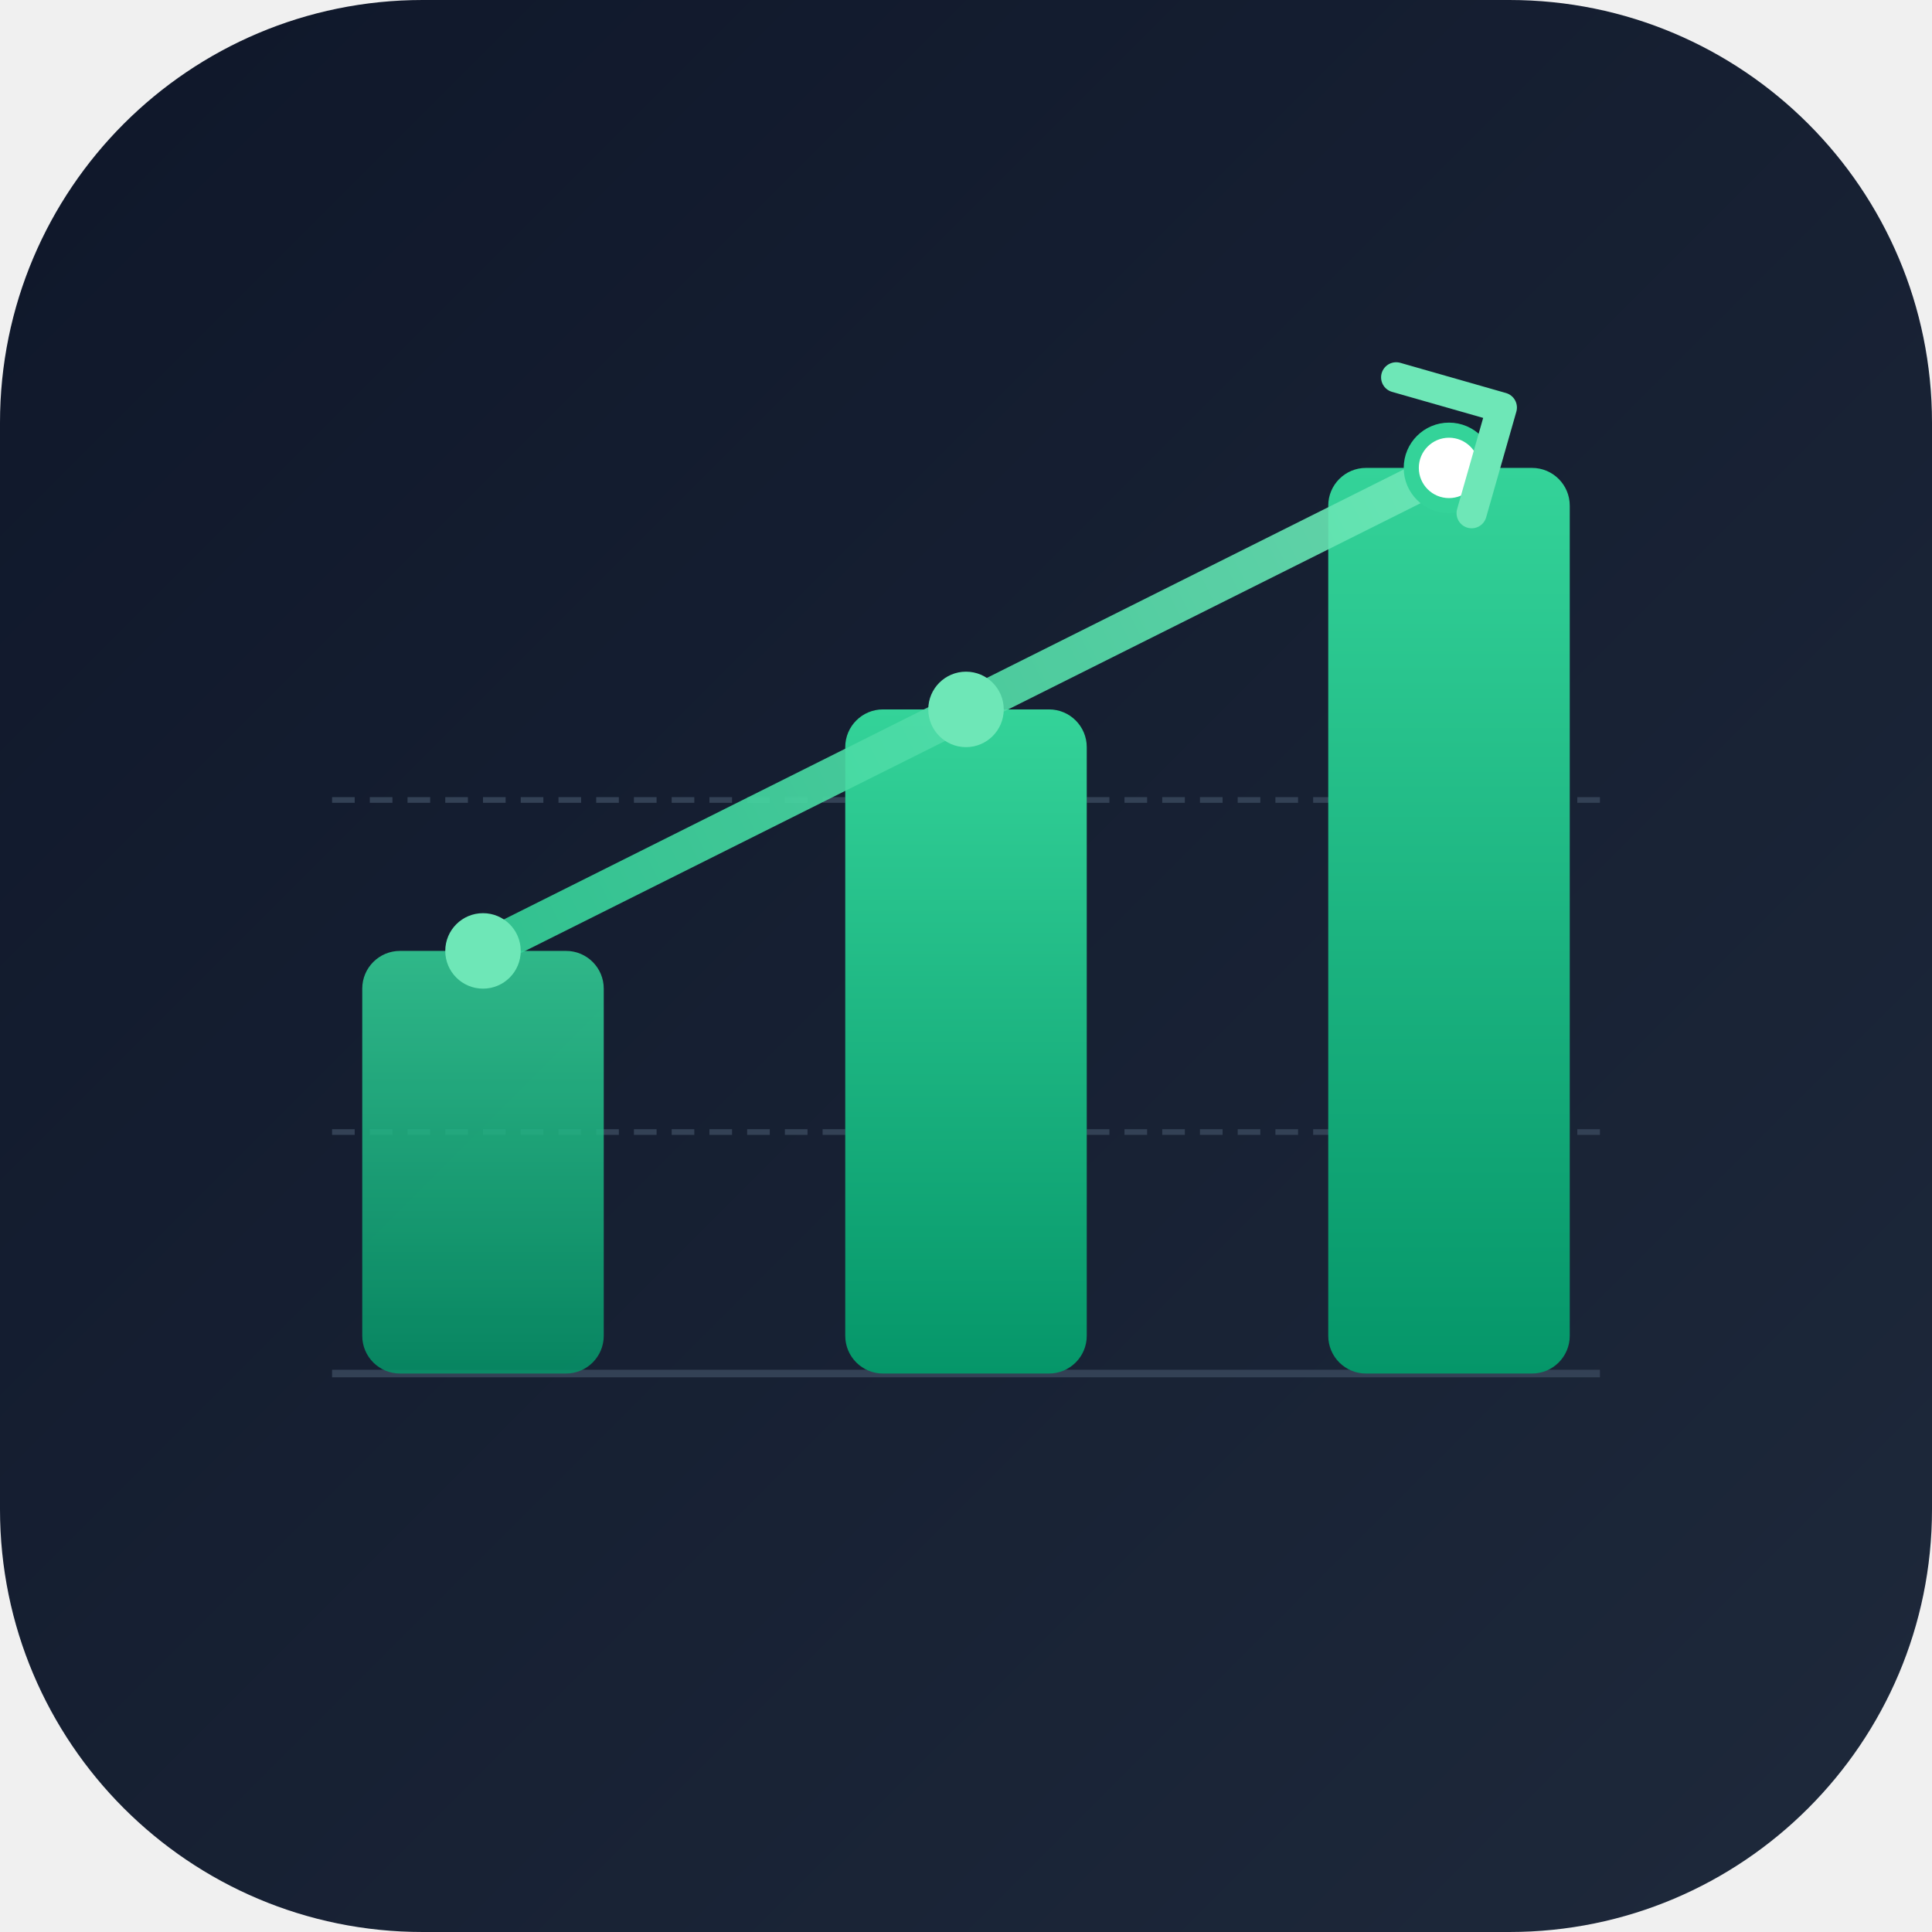
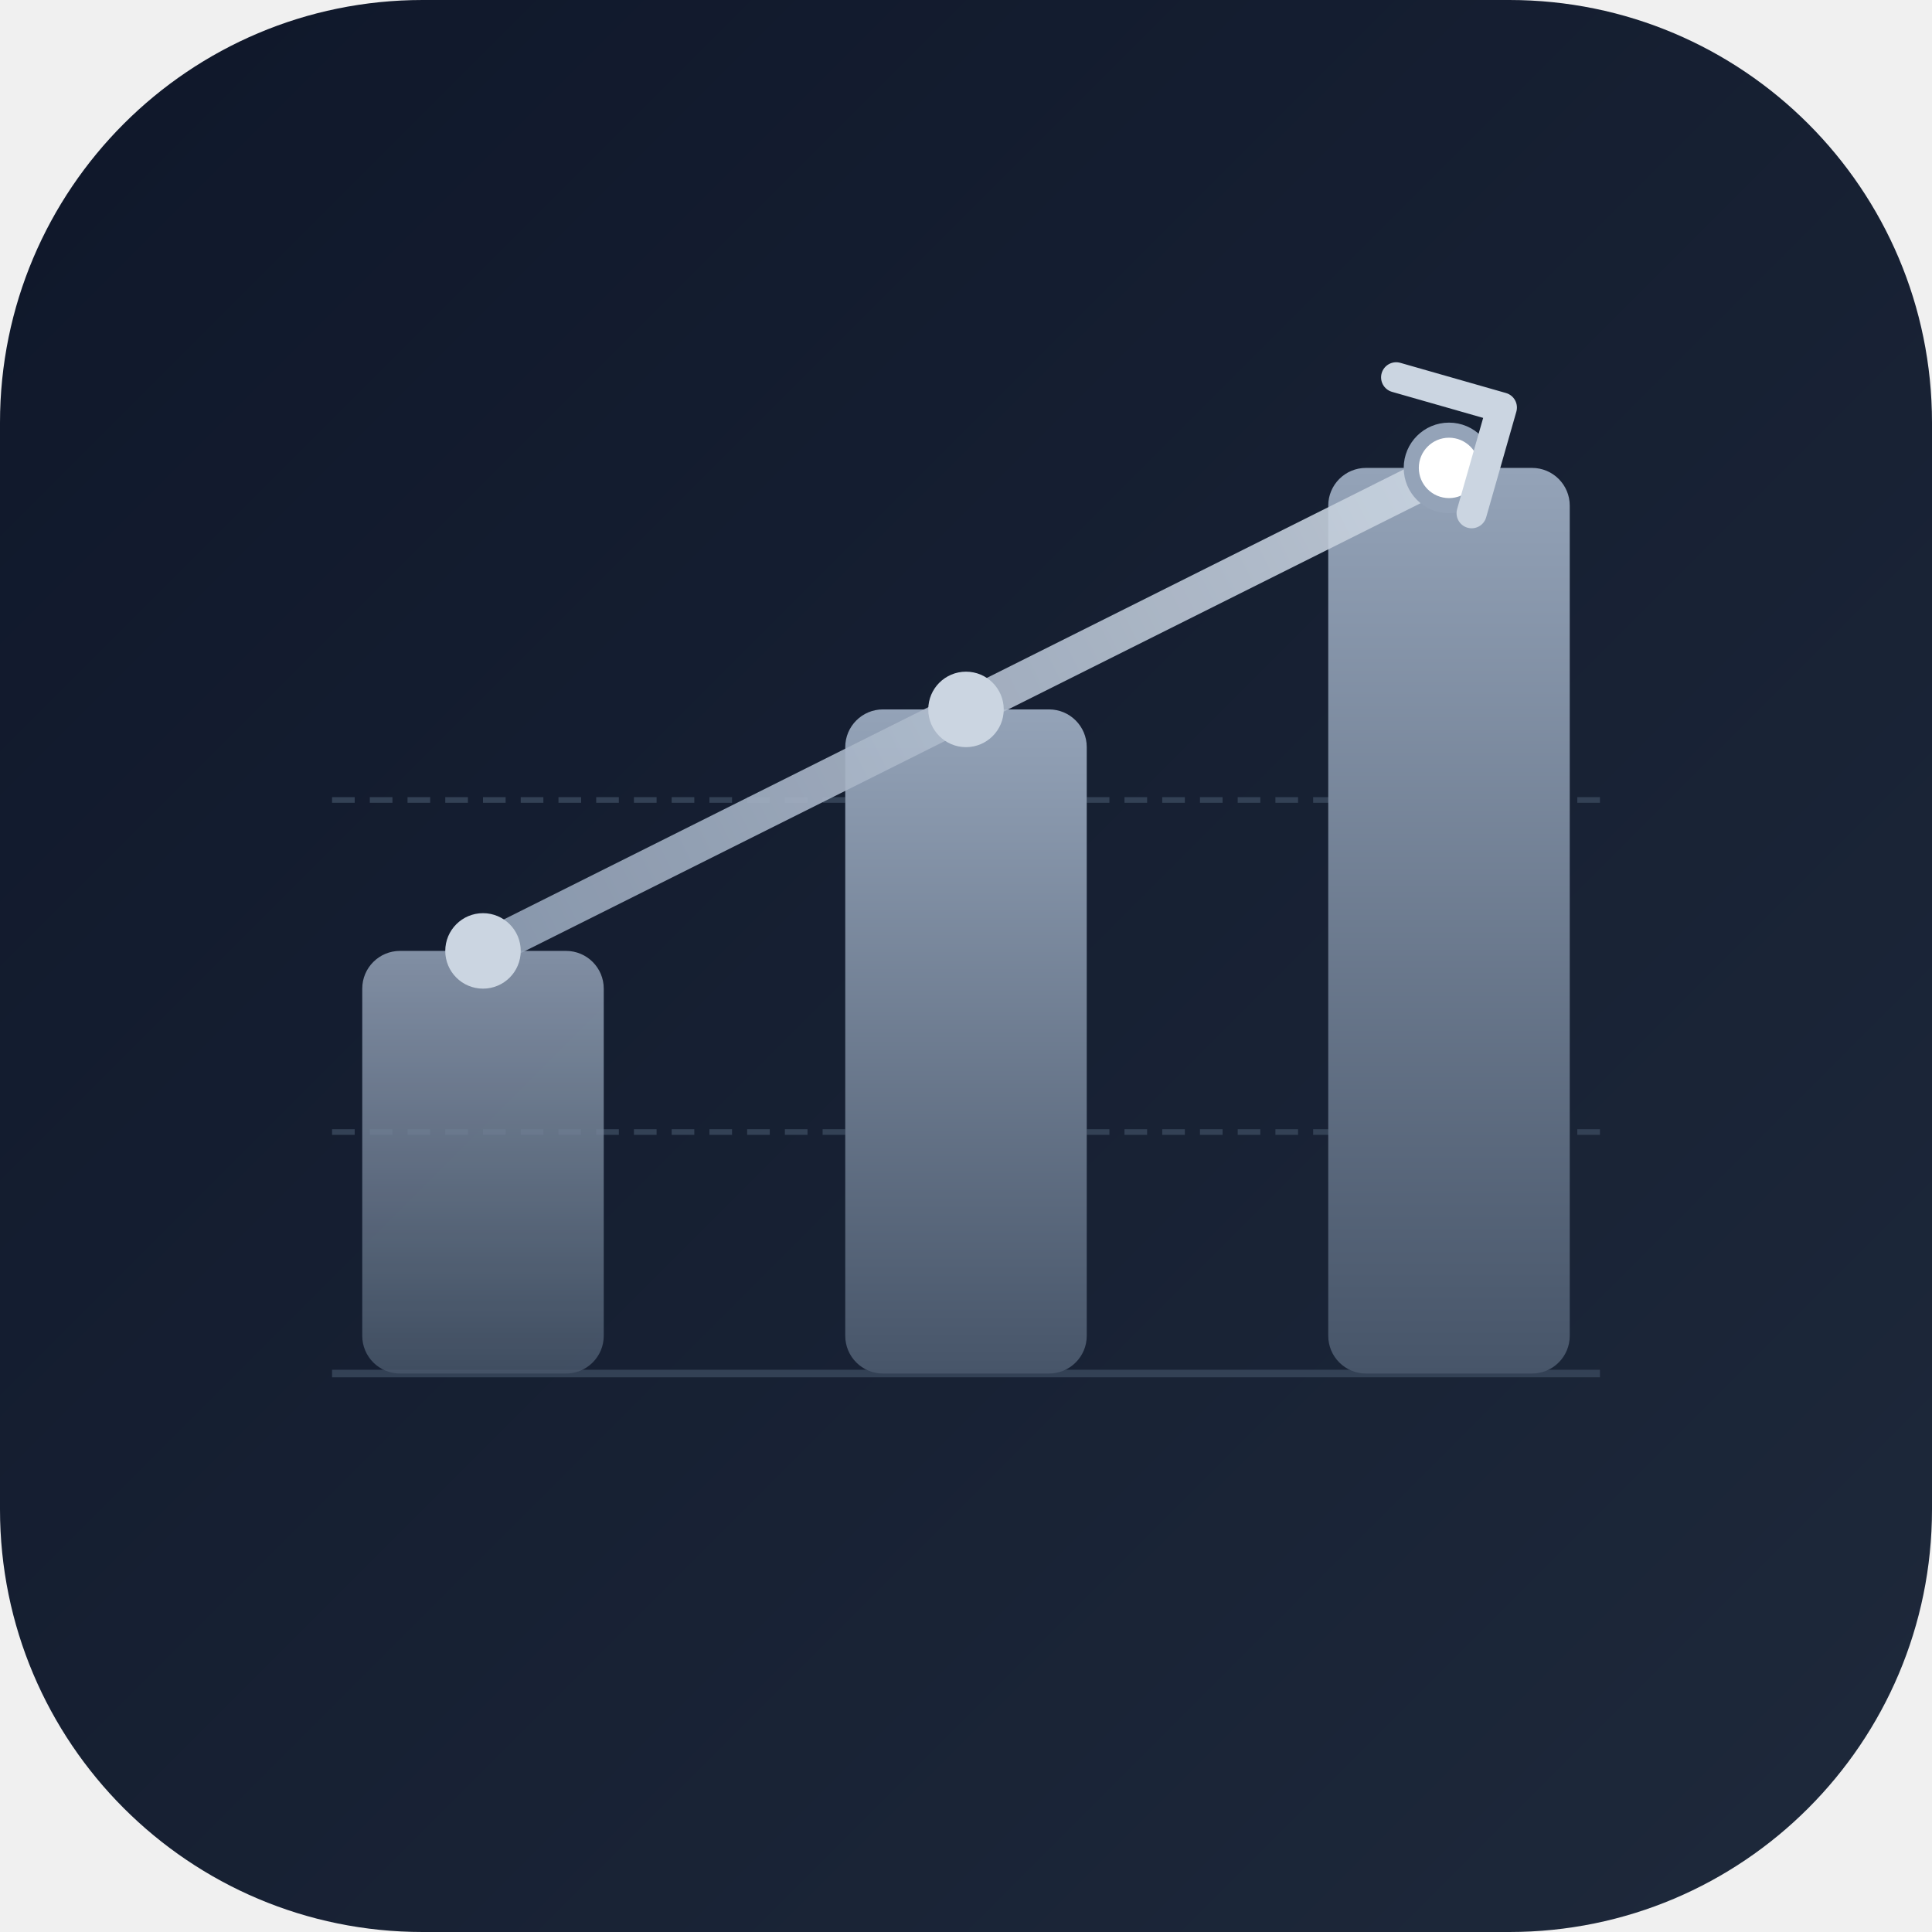
<svg xmlns="http://www.w3.org/2000/svg" width="512" height="512" viewBox="0 0 512 512" fill="none">
  <defs>
    <linearGradient id="bg" x1="0" y1="0" x2="512" y2="512" gradientUnits="userSpaceOnUse">
      <stop offset="0%" stop-color="#0f172a" />
      <stop offset="100%" stop-color="#1e293b" />
    </linearGradient>
    <linearGradient id="g1" x1="128" y1="364" x2="128" y2="252" gradientUnits="userSpaceOnUse">
-       <stop offset="0%" stop-color="#059669" />
-       <stop offset="100%" stop-color="#34d399" />
+       <stop offset="0%" stop-color="#475569" />
+       <stop offset="100%" stop-color="#94a3b8" />
    </linearGradient>
    <linearGradient id="g2" x1="256" y1="364" x2="256" y2="188" gradientUnits="userSpaceOnUse">
-       <stop offset="0%" stop-color="#059669" />
-       <stop offset="100%" stop-color="#34d399" />
+       <stop offset="0%" stop-color="#475569" />
+       <stop offset="100%" stop-color="#94a3b8" />
    </linearGradient>
    <linearGradient id="g3" x1="384" y1="364" x2="384" y2="124" gradientUnits="userSpaceOnUse">
-       <stop offset="0%" stop-color="#059669" />
-       <stop offset="100%" stop-color="#34d399" />
+       <stop offset="0%" stop-color="#475569" />
+       <stop offset="100%" stop-color="#94a3b8" />
    </linearGradient>
    <linearGradient id="line" x1="128" y1="252" x2="384" y2="124" gradientUnits="userSpaceOnUse">
-       <stop offset="0%" stop-color="#34d399" />
-       <stop offset="100%" stop-color="#6ee7b7" />
+       <stop offset="0%" stop-color="#94a3b8" />
+       <stop offset="100%" stop-color="#cbd5e1" />
    </linearGradient>
  </defs>
  <rect width="512" height="512" rx="112" fill="url(#bg)" />
  <line x1="88" y1="300" x2="424" y2="300" stroke="#334155" stroke-width="1.5" stroke-dasharray="6 4" />
  <line x1="88" y1="212" x2="424" y2="212" stroke="#334155" stroke-width="1.5" stroke-dasharray="6 4" />
  <line x1="88" y1="364" x2="424" y2="364" stroke="#334155" stroke-width="2" />
  <rect x="96" y="252" width="64" height="112" rx="10" fill="url(#g1)" opacity="0.85" />
  <rect x="224" y="188" width="64" height="176" rx="10" fill="url(#g2)" />
  <rect x="352" y="124" width="64" height="240" rx="10" fill="url(#g3)" />
  <polyline points="128,252 256,188 384,124" stroke="url(#line)" stroke-width="10" stroke-linecap="round" stroke-linejoin="round" fill="none" opacity="0.9" />
-   <circle cx="128" cy="252" r="10" fill="#6ee7b7" />
-   <circle cx="256" cy="188" r="10" fill="#6ee7b7" />
-   <circle cx="384" cy="124" r="10" fill="#ffffff" stroke="#34d399" stroke-width="4" />
-   <path d="M370 100 L398 108 L390 136" stroke="#6ee7b7" stroke-width="8" stroke-linecap="round" stroke-linejoin="round" fill="none" />
+   <circle cx="128" cy="252" r="10" fill="#cbd5e1" />
+   <circle cx="256" cy="188" r="10" fill="#cbd5e1" />
+   <circle cx="384" cy="124" r="10" fill="#ffffff" stroke="#94a3b8" stroke-width="4" />
+   <path d="M370 100 L398 108 L390 136" stroke="#cbd5e1" stroke-width="8" stroke-linecap="round" stroke-linejoin="round" fill="none" />
</svg>
